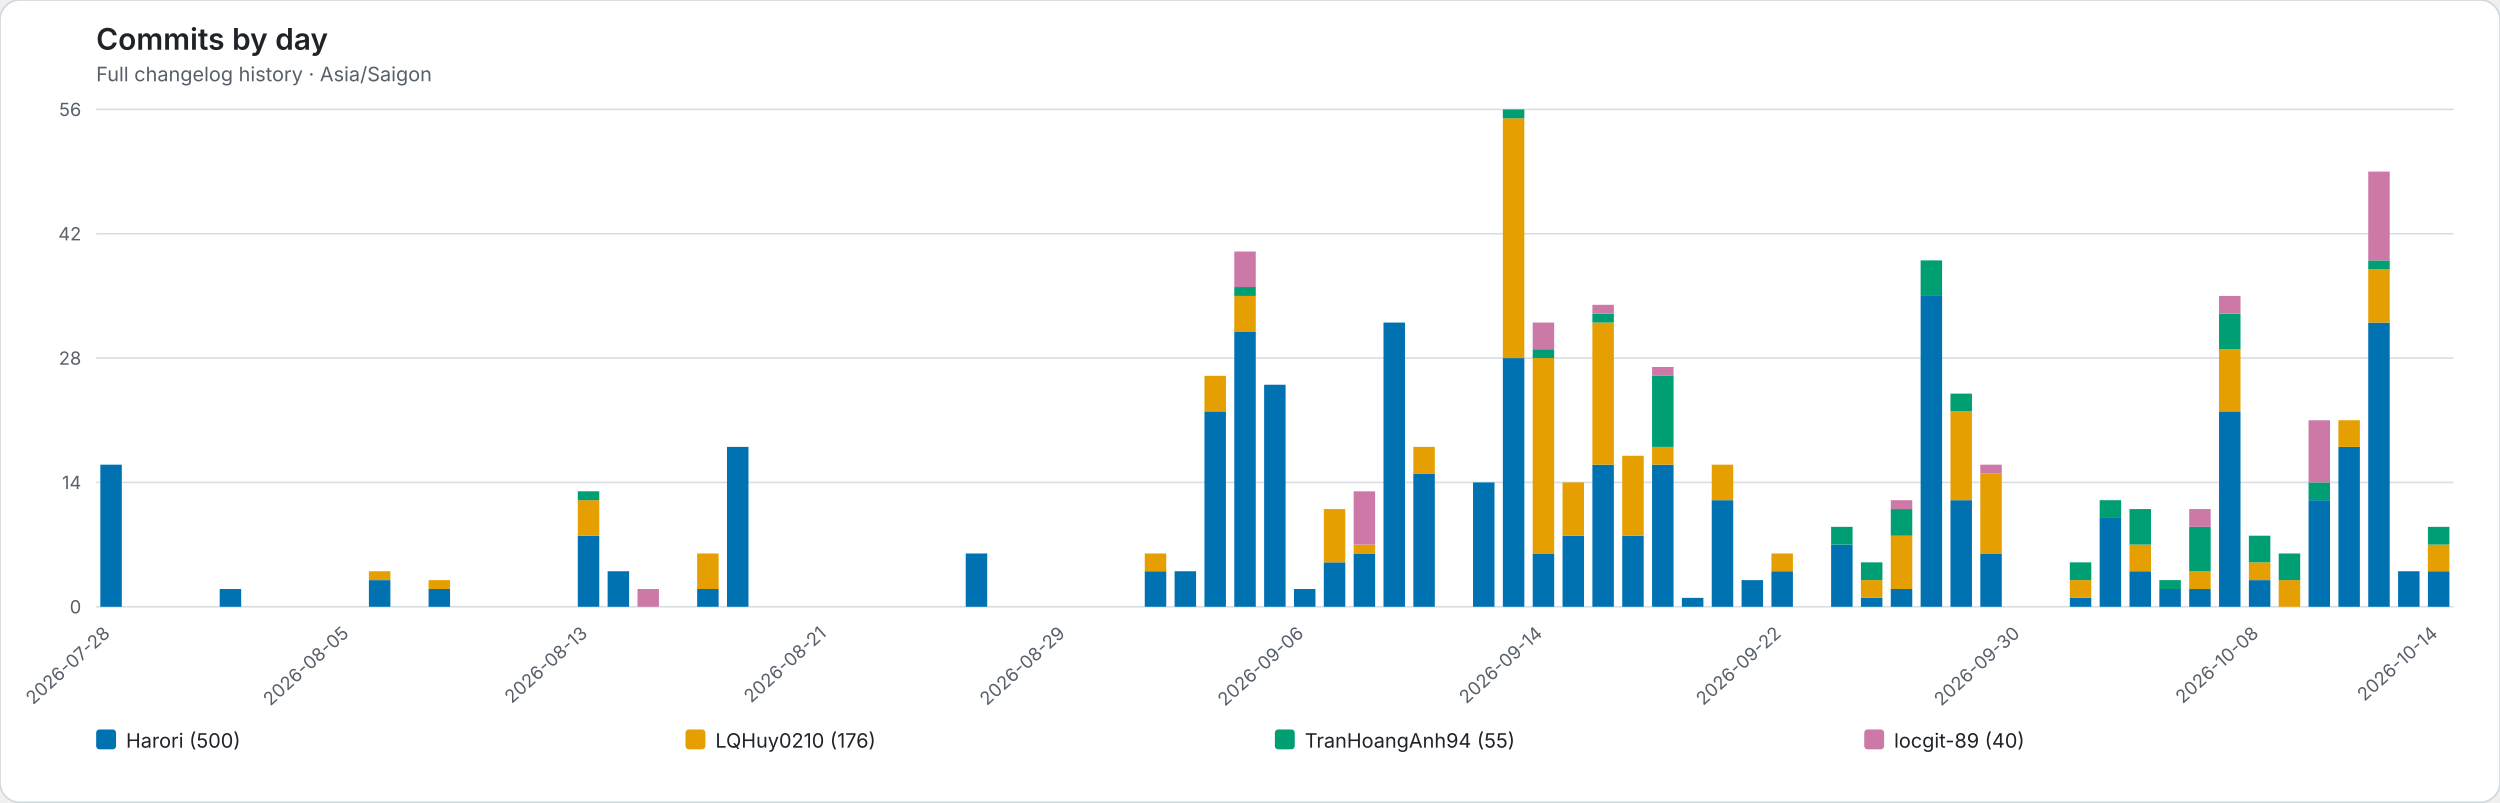
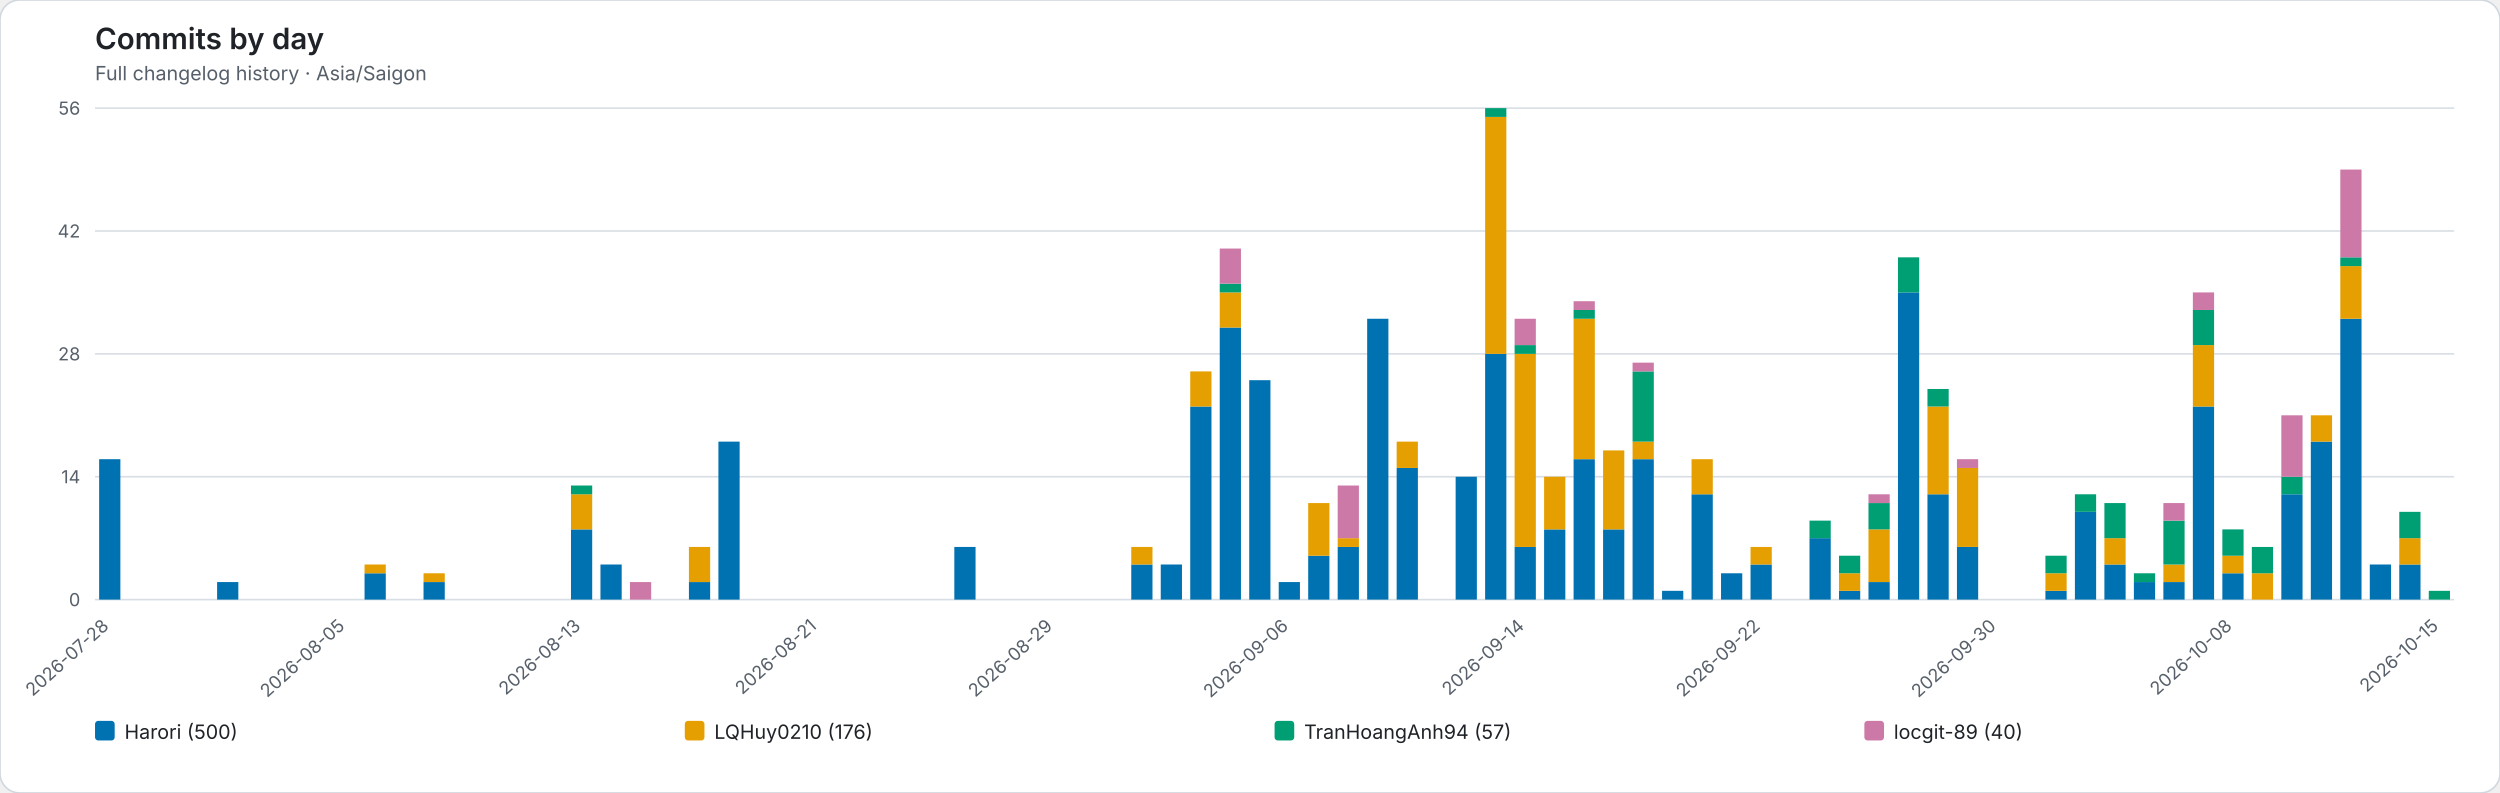
- <svg xmlns="http://www.w3.org/2000/svg" role="img" viewBox="0 0 1508 484">
-   <rect width="1508" height="484" rx="12" fill="#ffffff" stroke="#d0d7de" />
+ <svg xmlns="http://www.w3.org/2000/svg" role="img" viewBox="0 0 1526 484">
+   <rect width="1526" height="484" rx="12" fill="#ffffff" stroke="#d0d7de" />
  <style>text{font-family:system-ui,-apple-system,BlinkMacSystemFont,"Segoe UI",sans-serif}.axis{fill:#57606a;font-size:11px}.heading{fill:#1f2328;font-size:18px;font-weight:600}.subheading{fill:#57606a;font-size:12px}.grid{stroke:#d8dee4;stroke-width:1}.legend{fill:#1f2328;font-size:12px}</style>
  <text class="heading" x="58" y="30">Commits by day</text>
  <text class="subheading" x="58" y="49">Full changelog history · Asia/Saigon</text>
-   <line class="grid" x1="58" y1="366.00" x2="1480" y2="366.00" />
+   <line class="grid" x1="58" y1="366.00" x2="1498" y2="366.00" />
  <text class="axis" x="49" y="370.00" text-anchor="end">0</text>
-   <line class="grid" x1="58" y1="291.00" x2="1480" y2="291.00" />
+   <line class="grid" x1="58" y1="291.00" x2="1498" y2="291.00" />
  <text class="axis" x="49" y="295.00" text-anchor="end">14</text>
-   <line class="grid" x1="58" y1="216.00" x2="1480" y2="216.00" />
+   <line class="grid" x1="58" y1="216.00" x2="1498" y2="216.00" />
  <text class="axis" x="49" y="220.00" text-anchor="end">28</text>
-   <line class="grid" x1="58" y1="141.00" x2="1480" y2="141.00" />
+   <line class="grid" x1="58" y1="141.00" x2="1498" y2="141.00" />
  <text class="axis" x="49" y="145.00" text-anchor="end">42</text>
-   <line class="grid" x1="58" y1="66.00" x2="1480" y2="66.00" />
+   <line class="grid" x1="58" y1="66.00" x2="1498" y2="66.00" />
  <text class="axis" x="49" y="70.00" text-anchor="end">56</text>
  <g data-date="2026-07-28">
    <rect x="60.52" y="280.29" width="12.96" height="85.71" fill="#0072B2" />
  </g>
  <text class="axis" x="67.00" y="383" text-anchor="end" transform="rotate(-42 67.00 383)">2026-07-28</text>
  <g data-date="2026-07-29">
  </g>
  <g data-date="2026-07-30">
  </g>
  <g data-date="2026-07-31">
  </g>
  <g data-date="2026-08-01">
    <rect x="132.52" y="355.29" width="12.96" height="10.71" fill="#0072B2" />
  </g>
  <g data-date="2026-08-02">
  </g>
  <g data-date="2026-08-03">
  </g>
  <g data-date="2026-08-04">
  </g>
  <g data-date="2026-08-05">
  </g>
  <text class="axis" x="211.00" y="383" text-anchor="end" transform="rotate(-42 211.00 383)">2026-08-05</text>
  <g data-date="2026-08-06">
    <rect x="222.52" y="349.93" width="12.96" height="16.07" fill="#0072B2" />
    <rect x="222.52" y="344.57" width="12.96" height="5.36" fill="#E69F00" />
  </g>
  <g data-date="2026-08-07">
  </g>
  <g data-date="2026-08-08">
    <rect x="258.52" y="355.29" width="12.96" height="10.71" fill="#0072B2" />
    <rect x="258.52" y="349.93" width="12.96" height="5.36" fill="#E69F00" />
  </g>
  <g data-date="2026-08-09">
  </g>
  <g data-date="2026-08-10">
  </g>
  <g data-date="2026-08-11">
  </g>
  <g data-date="2026-08-12">
  </g>
  <g data-date="2026-08-13">
    <rect x="348.52" y="323.14" width="12.96" height="42.86" fill="#0072B2" />
    <rect x="348.52" y="301.71" width="12.96" height="21.43" fill="#E69F00" />
    <rect x="348.52" y="296.36" width="12.96" height="5.36" fill="#009E73" />
  </g>
  <text class="axis" x="355.00" y="383" text-anchor="end" transform="rotate(-42 355.00 383)">2026-08-13</text>
  <g data-date="2026-08-14">
    <rect x="366.52" y="344.57" width="12.96" height="21.43" fill="#0072B2" />
  </g>
  <g data-date="2026-08-15">
    <rect x="384.52" y="355.29" width="12.96" height="10.71" fill="#CC79A7" />
  </g>
  <g data-date="2026-08-16">
  </g>
  <g data-date="2026-08-17">
    <rect x="420.52" y="355.29" width="12.96" height="10.71" fill="#0072B2" />
    <rect x="420.52" y="333.86" width="12.96" height="21.43" fill="#E69F00" />
  </g>
  <g data-date="2026-08-18">
    <rect x="438.52" y="269.57" width="12.96" height="96.43" fill="#0072B2" />
  </g>
  <g data-date="2026-08-19">
  </g>
  <g data-date="2026-08-20">
  </g>
  <g data-date="2026-08-21">
  </g>
  <text class="axis" x="499.00" y="383" text-anchor="end" transform="rotate(-42 499.00 383)">2026-08-21</text>
  <g data-date="2026-08-22">
  </g>
  <g data-date="2026-08-23">
  </g>
  <g data-date="2026-08-24">
  </g>
  <g data-date="2026-08-25">
  </g>
  <g data-date="2026-08-26">
    <rect x="582.52" y="333.86" width="12.96" height="32.14" fill="#0072B2" />
  </g>
  <g data-date="2026-08-27">
  </g>
  <g data-date="2026-08-28">
  </g>
  <g data-date="2026-08-29">
  </g>
  <text class="axis" x="643.00" y="383" text-anchor="end" transform="rotate(-42 643.00 383)">2026-08-29</text>
  <g data-date="2026-08-30">
  </g>
  <g data-date="2026-08-31">
  </g>
  <g data-date="2026-09-01">
    <rect x="690.52" y="344.57" width="12.96" height="21.43" fill="#0072B2" />
    <rect x="690.52" y="333.86" width="12.96" height="10.71" fill="#E69F00" />
  </g>
  <g data-date="2026-09-02">
    <rect x="708.52" y="344.57" width="12.96" height="21.43" fill="#0072B2" />
  </g>
  <g data-date="2026-09-03">
    <rect x="726.52" y="248.14" width="12.96" height="117.86" fill="#0072B2" />
    <rect x="726.52" y="226.71" width="12.96" height="21.43" fill="#E69F00" />
  </g>
  <g data-date="2026-09-04">
    <rect x="744.52" y="199.93" width="12.96" height="166.07" fill="#0072B2" />
    <rect x="744.52" y="178.50" width="12.96" height="21.43" fill="#E69F00" />
    <rect x="744.52" y="173.14" width="12.96" height="5.36" fill="#009E73" />
    <rect x="744.52" y="151.71" width="12.96" height="21.43" fill="#CC79A7" />
  </g>
  <g data-date="2026-09-05">
    <rect x="762.52" y="232.07" width="12.96" height="133.93" fill="#0072B2" />
  </g>
  <g data-date="2026-09-06">
    <rect x="780.52" y="355.29" width="12.96" height="10.71" fill="#0072B2" />
  </g>
  <text class="axis" x="787.00" y="383" text-anchor="end" transform="rotate(-42 787.00 383)">2026-09-06</text>
  <g data-date="2026-09-07">
    <rect x="798.52" y="339.21" width="12.96" height="26.79" fill="#0072B2" />
    <rect x="798.52" y="307.07" width="12.96" height="32.14" fill="#E69F00" />
  </g>
  <g data-date="2026-09-08">
    <rect x="816.52" y="333.86" width="12.96" height="32.14" fill="#0072B2" />
    <rect x="816.52" y="328.50" width="12.96" height="5.36" fill="#E69F00" />
    <rect x="816.52" y="296.36" width="12.96" height="32.14" fill="#CC79A7" />
  </g>
  <g data-date="2026-09-09">
    <rect x="834.52" y="194.57" width="12.96" height="171.43" fill="#0072B2" />
  </g>
  <g data-date="2026-09-10">
    <rect x="852.52" y="285.64" width="12.96" height="80.36" fill="#0072B2" />
    <rect x="852.52" y="269.57" width="12.96" height="16.07" fill="#E69F00" />
  </g>
  <g data-date="2026-09-11">
  </g>
  <g data-date="2026-09-12">
    <rect x="888.52" y="291.00" width="12.96" height="75.00" fill="#0072B2" />
  </g>
  <g data-date="2026-09-13">
    <rect x="906.52" y="216.00" width="12.96" height="150.00" fill="#0072B2" />
    <rect x="906.52" y="71.36" width="12.96" height="144.64" fill="#E69F00" />
    <rect x="906.52" y="66.00" width="12.96" height="5.36" fill="#009E73" />
  </g>
  <g data-date="2026-09-14">
    <rect x="924.52" y="333.86" width="12.96" height="32.14" fill="#0072B2" />
    <rect x="924.52" y="216.00" width="12.96" height="117.86" fill="#E69F00" />
    <rect x="924.52" y="210.64" width="12.96" height="5.36" fill="#009E73" />
    <rect x="924.52" y="194.57" width="12.96" height="16.07" fill="#CC79A7" />
  </g>
  <text class="axis" x="931.00" y="383" text-anchor="end" transform="rotate(-42 931.00 383)">2026-09-14</text>
  <g data-date="2026-09-15">
    <rect x="942.52" y="323.14" width="12.96" height="42.86" fill="#0072B2" />
    <rect x="942.52" y="291.00" width="12.96" height="32.14" fill="#E69F00" />
  </g>
  <g data-date="2026-09-16">
    <rect x="960.52" y="280.29" width="12.96" height="85.71" fill="#0072B2" />
    <rect x="960.52" y="194.57" width="12.96" height="85.71" fill="#E69F00" />
    <rect x="960.52" y="189.21" width="12.96" height="5.36" fill="#009E73" />
    <rect x="960.52" y="183.86" width="12.96" height="5.36" fill="#CC79A7" />
  </g>
  <g data-date="2026-09-17">
    <rect x="978.52" y="323.14" width="12.96" height="42.86" fill="#0072B2" />
    <rect x="978.52" y="274.93" width="12.96" height="48.21" fill="#E69F00" />
  </g>
  <g data-date="2026-09-18">
    <rect x="996.52" y="280.29" width="12.96" height="85.71" fill="#0072B2" />
    <rect x="996.52" y="269.57" width="12.96" height="10.71" fill="#E69F00" />
    <rect x="996.52" y="226.71" width="12.96" height="42.86" fill="#009E73" />
    <rect x="996.52" y="221.36" width="12.96" height="5.36" fill="#CC79A7" />
  </g>
  <g data-date="2026-09-19">
    <rect x="1014.52" y="360.64" width="12.96" height="5.36" fill="#0072B2" />
  </g>
  <g data-date="2026-09-20">
    <rect x="1032.52" y="301.71" width="12.96" height="64.29" fill="#0072B2" />
    <rect x="1032.52" y="280.29" width="12.96" height="21.43" fill="#E69F00" />
  </g>
  <g data-date="2026-09-21">
    <rect x="1050.52" y="349.93" width="12.96" height="16.07" fill="#0072B2" />
  </g>
  <g data-date="2026-09-22">
    <rect x="1068.52" y="344.57" width="12.96" height="21.43" fill="#0072B2" />
    <rect x="1068.52" y="333.86" width="12.96" height="10.71" fill="#E69F00" />
  </g>
  <text class="axis" x="1075.00" y="383" text-anchor="end" transform="rotate(-42 1075.00 383)">2026-09-22</text>
  <g data-date="2026-09-23">
  </g>
  <g data-date="2026-09-24">
    <rect x="1104.52" y="328.50" width="12.96" height="37.50" fill="#0072B2" />
    <rect x="1104.52" y="317.79" width="12.96" height="10.71" fill="#009E73" />
  </g>
  <g data-date="2026-09-25">
    <rect x="1122.52" y="360.64" width="12.96" height="5.36" fill="#0072B2" />
    <rect x="1122.52" y="349.93" width="12.96" height="10.71" fill="#E69F00" />
    <rect x="1122.52" y="339.21" width="12.96" height="10.71" fill="#009E73" />
  </g>
  <g data-date="2026-09-26">
    <rect x="1140.52" y="355.29" width="12.96" height="10.71" fill="#0072B2" />
    <rect x="1140.52" y="323.14" width="12.96" height="32.14" fill="#E69F00" />
    <rect x="1140.52" y="307.07" width="12.96" height="16.07" fill="#009E73" />
    <rect x="1140.52" y="301.71" width="12.96" height="5.36" fill="#CC79A7" />
  </g>
  <g data-date="2026-09-27">
    <rect x="1158.52" y="178.50" width="12.96" height="187.50" fill="#0072B2" />
    <rect x="1158.52" y="157.07" width="12.96" height="21.43" fill="#009E73" />
  </g>
  <g data-date="2026-09-28">
    <rect x="1176.52" y="301.71" width="12.96" height="64.29" fill="#0072B2" />
    <rect x="1176.52" y="248.14" width="12.96" height="53.57" fill="#E69F00" />
    <rect x="1176.52" y="237.43" width="12.96" height="10.71" fill="#009E73" />
  </g>
  <g data-date="2026-09-29">
    <rect x="1194.52" y="333.86" width="12.96" height="32.14" fill="#0072B2" />
    <rect x="1194.52" y="285.64" width="12.96" height="48.21" fill="#E69F00" />
    <rect x="1194.52" y="280.29" width="12.96" height="5.36" fill="#CC79A7" />
  </g>
  <g data-date="2026-09-30">
  </g>
  <text class="axis" x="1219.00" y="383" text-anchor="end" transform="rotate(-42 1219.00 383)">2026-09-30</text>
  <g data-date="2026-10-01">
  </g>
  <g data-date="2026-10-02">
    <rect x="1248.52" y="360.64" width="12.96" height="5.36" fill="#0072B2" />
    <rect x="1248.52" y="349.93" width="12.96" height="10.71" fill="#E69F00" />
    <rect x="1248.52" y="339.21" width="12.96" height="10.71" fill="#009E73" />
  </g>
  <g data-date="2026-10-03">
    <rect x="1266.52" y="312.43" width="12.96" height="53.57" fill="#0072B2" />
    <rect x="1266.52" y="301.71" width="12.96" height="10.71" fill="#009E73" />
  </g>
  <g data-date="2026-10-04">
    <rect x="1284.52" y="344.57" width="12.96" height="21.43" fill="#0072B2" />
    <rect x="1284.52" y="328.50" width="12.96" height="16.07" fill="#E69F00" />
    <rect x="1284.52" y="307.07" width="12.96" height="21.43" fill="#009E73" />
  </g>
  <g data-date="2026-10-05">
    <rect x="1302.52" y="355.29" width="12.96" height="10.71" fill="#0072B2" />
    <rect x="1302.52" y="349.93" width="12.96" height="5.36" fill="#009E73" />
  </g>
  <g data-date="2026-10-06">
    <rect x="1320.52" y="355.29" width="12.96" height="10.71" fill="#0072B2" />
    <rect x="1320.52" y="344.57" width="12.96" height="10.71" fill="#E69F00" />
    <rect x="1320.52" y="317.79" width="12.96" height="26.79" fill="#009E73" />
    <rect x="1320.52" y="307.07" width="12.96" height="10.71" fill="#CC79A7" />
  </g>
  <g data-date="2026-10-07">
    <rect x="1338.52" y="248.14" width="12.96" height="117.86" fill="#0072B2" />
    <rect x="1338.52" y="210.64" width="12.96" height="37.50" fill="#E69F00" />
    <rect x="1338.52" y="189.21" width="12.96" height="21.43" fill="#009E73" />
    <rect x="1338.52" y="178.50" width="12.96" height="10.71" fill="#CC79A7" />
  </g>
  <g data-date="2026-10-08">
    <rect x="1356.52" y="349.93" width="12.96" height="16.07" fill="#0072B2" />
    <rect x="1356.52" y="339.21" width="12.96" height="10.71" fill="#E69F00" />
    <rect x="1356.52" y="323.14" width="12.96" height="16.07" fill="#009E73" />
  </g>
  <text class="axis" x="1363.00" y="383" text-anchor="end" transform="rotate(-42 1363.00 383)">2026-10-08</text>
  <g data-date="2026-10-09">
    <rect x="1374.52" y="349.93" width="12.96" height="16.07" fill="#E69F00" />
    <rect x="1374.52" y="333.86" width="12.96" height="16.07" fill="#009E73" />
  </g>
  <g data-date="2026-10-10">
    <rect x="1392.52" y="301.71" width="12.96" height="64.29" fill="#0072B2" />
    <rect x="1392.52" y="291.00" width="12.96" height="10.71" fill="#009E73" />
    <rect x="1392.52" y="253.50" width="12.96" height="37.50" fill="#CC79A7" />
  </g>
  <g data-date="2026-10-11">
    <rect x="1410.52" y="269.57" width="12.96" height="96.43" fill="#0072B2" />
    <rect x="1410.52" y="253.50" width="12.96" height="16.07" fill="#E69F00" />
  </g>
  <g data-date="2026-10-12">
    <rect x="1428.52" y="194.57" width="12.96" height="171.43" fill="#0072B2" />
    <rect x="1428.52" y="162.43" width="12.96" height="32.14" fill="#E69F00" />
    <rect x="1428.52" y="157.07" width="12.96" height="5.36" fill="#009E73" />
    <rect x="1428.52" y="103.50" width="12.96" height="53.57" fill="#CC79A7" />
  </g>
  <g data-date="2026-10-13">
    <rect x="1446.52" y="344.57" width="12.96" height="21.43" fill="#0072B2" />
  </g>
  <g data-date="2026-10-14">
    <rect x="1464.52" y="344.57" width="12.96" height="21.43" fill="#0072B2" />
    <rect x="1464.52" y="328.50" width="12.96" height="16.07" fill="#E69F00" />
-     <rect x="1464.52" y="317.79" width="12.96" height="10.71" fill="#009E73" />
-   </g>
-   <text class="axis" x="1471.00" y="383" text-anchor="end" transform="rotate(-42 1471.00 383)">2026-10-14</text>
+     <rect x="1464.52" y="312.43" width="12.96" height="16.07" fill="#009E73" />
+   </g>
+   <g data-date="2026-10-15">
+     <rect x="1482.52" y="360.64" width="12.96" height="5.36" fill="#009E73" />
+   </g>
+   <text class="axis" x="1489.00" y="383" text-anchor="end" transform="rotate(-42 1489.00 383)">2026-10-15</text>
  <rect x="58.00" y="440" width="12" height="12" rx="2" fill="#0072B2" />
  <text class="legend" x="76.00" y="451">Harori (500)</text>
-   <rect x="413.50" y="440" width="12" height="12" rx="2" fill="#E69F00" />
-   <text class="legend" x="431.50" y="451">LQHuy0210 (176)</text>
-   <rect x="769.00" y="440" width="12" height="12" rx="2" fill="#009E73" />
-   <text class="legend" x="787.00" y="451">TranHoangAnh94 (55)</text>
-   <rect x="1124.50" y="440" width="12" height="12" rx="2" fill="#CC79A7" />
-   <text class="legend" x="1142.50" y="451">locgit-89 (40)</text>
+   <rect x="418.00" y="440" width="12" height="12" rx="2" fill="#E69F00" />
+   <text class="legend" x="436.00" y="451">LQHuy0210 (176)</text>
+   <rect x="778.00" y="440" width="12" height="12" rx="2" fill="#009E73" />
+   <text class="legend" x="796.00" y="451">TranHoangAnh94 (57)</text>
+   <rect x="1138.00" y="440" width="12" height="12" rx="2" fill="#CC79A7" />
+   <text class="legend" x="1156.00" y="451">locgit-89 (40)</text>
</svg>
